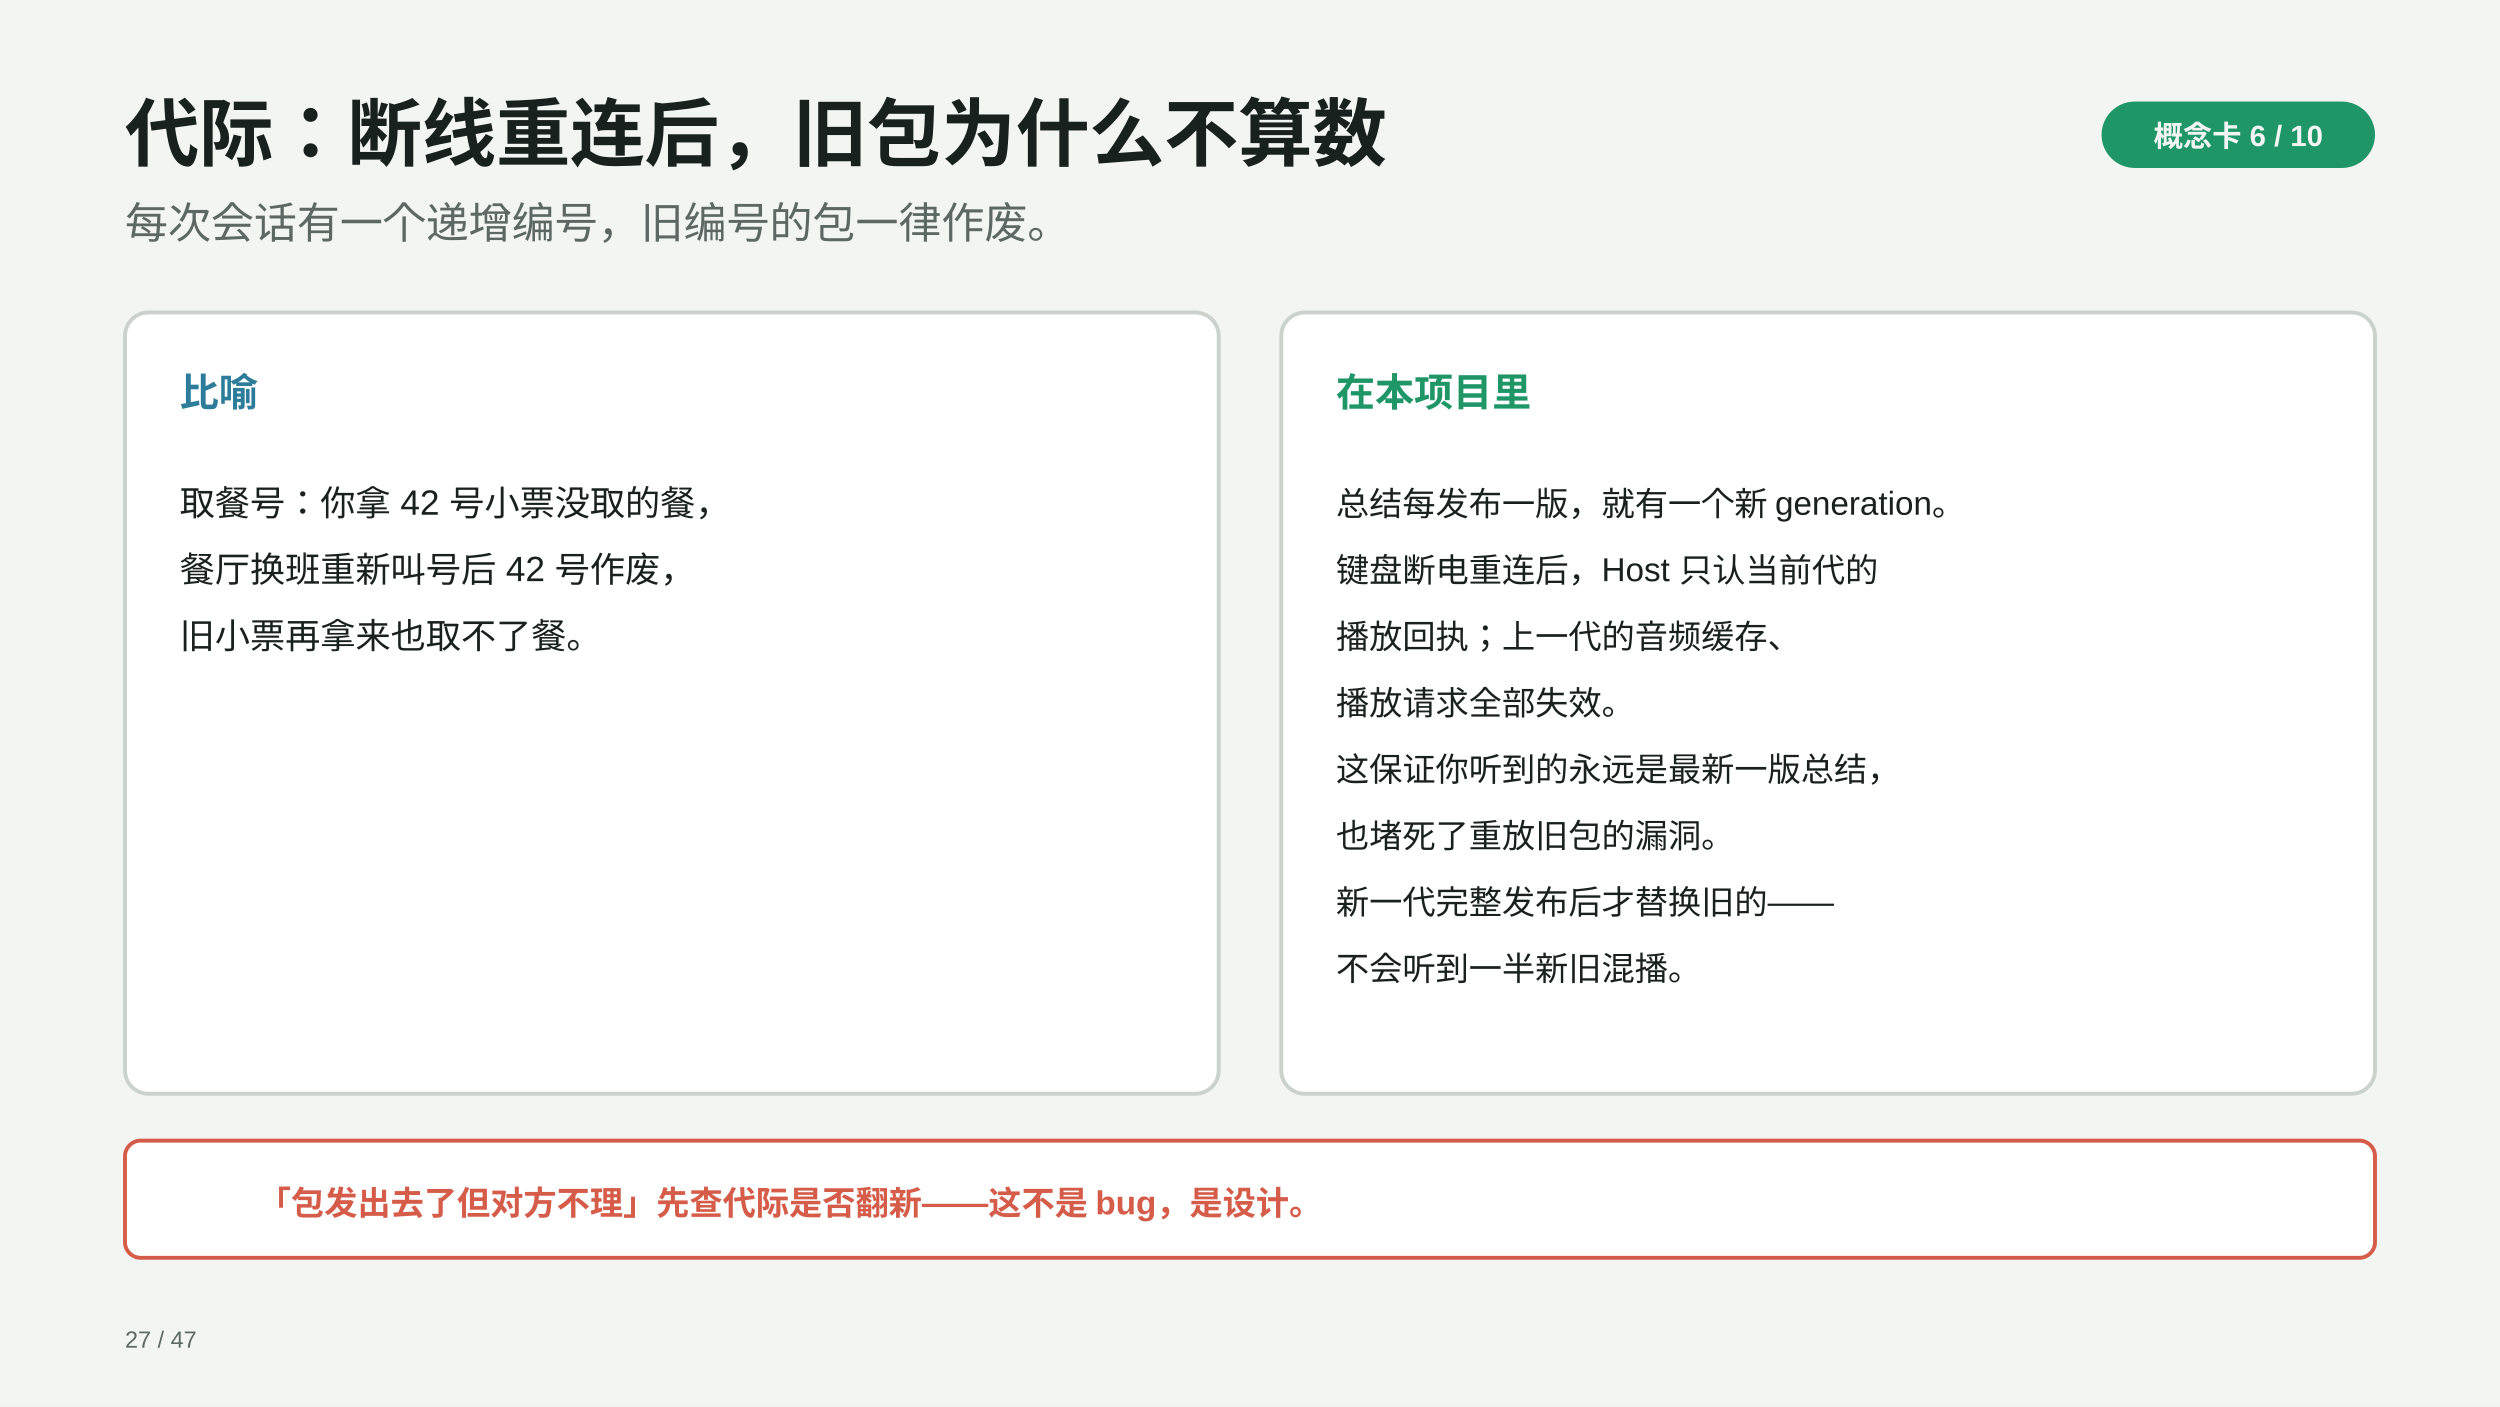
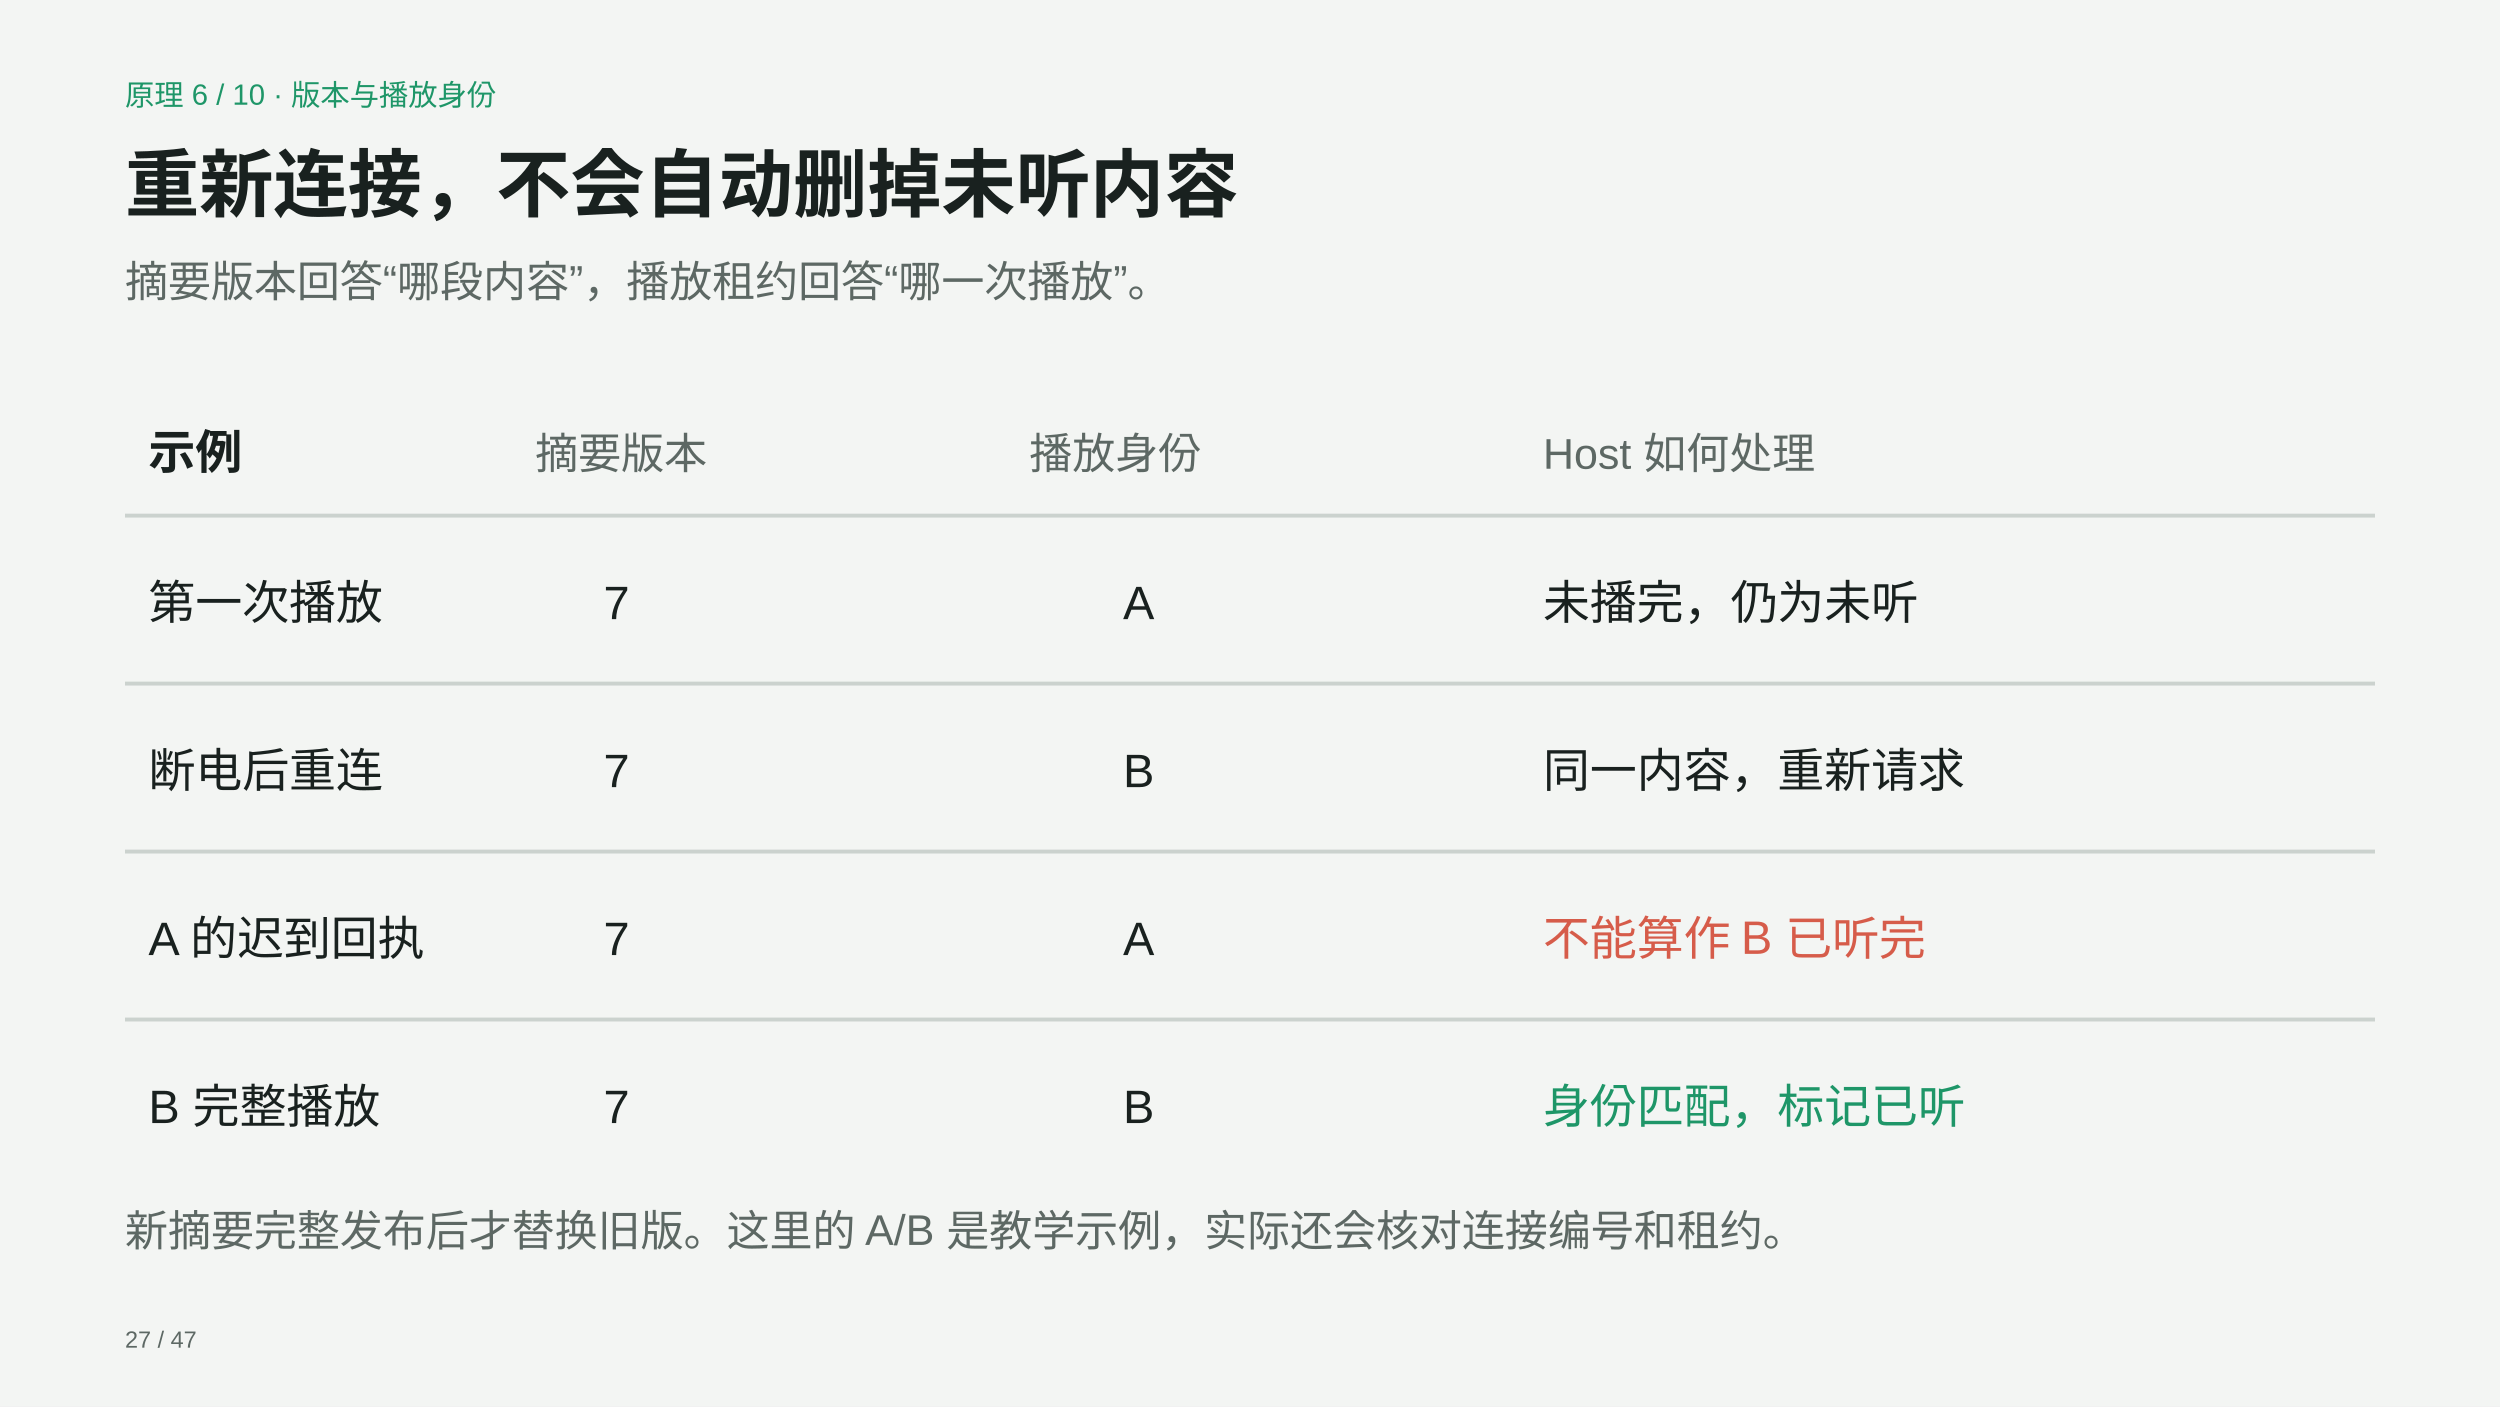
<svg xmlns="http://www.w3.org/2000/svg" width="1280" height="720" viewBox="0 0 1280 720">
-   <g id="background">
-     <rect width="1280" height="720" fill="#F3F5F3" />
-   </g>
-   <g id="badge">
-     <rect x="1076" y="52" width="140" height="34" rx="17" fill="#1E9668" />
-     <text x="1146" y="75" text-anchor="middle" font-family="Arial, Arial Unicode MS, Microsoft YaHei, sans-serif" font-size="15" font-weight="bold" fill="#F3F5F3">概念卡 6 / 10</text>
-   </g>
-   <g id="header">
-     <text x="64" y="82" font-family="Arial Black, Arial, Arial Unicode MS, Microsoft YaHei, sans-serif" font-size="38" font-weight="bold" fill="#19211F">代际：断线重连后，旧包为什么不算数</text>
-     <text x="64" y="122" font-family="Arial, Arial Unicode MS, Microsoft YaHei, sans-serif" font-size="22" fill="#5D6864">每次会话有一个递增编号，旧编号的包一律作废。</text>
-   </g>
-   <g id="metaphor">
-     <rect x="64" y="160" width="560" height="400" rx="12" fill="#FFFFFF" stroke="#CBD2CE" stroke-width="2" />
-     <text x="92" y="208" font-family="Arial, Arial Unicode MS, Microsoft YaHei, sans-serif" font-size="20" font-weight="bold" fill="#2D7D9A">比喻</text>
-     <use data-icon="phosphor-duotone/ticket" x="528" y="184" width="56" height="56" fill="#2D7D9A" />
-     <text x="92" y="264" font-family="Arial, Arial Unicode MS, Microsoft YaHei, sans-serif" font-size="18" fill="#19211F">取餐号：你拿 42 号小票没取的餐，</text>
-     <text x="92" y="298" font-family="Arial, Arial Unicode MS, Microsoft YaHei, sans-serif" font-size="18" fill="#19211F">餐厅换班重新叫号后 42 号作废，</text>
-     <text x="92" y="332" font-family="Arial, Arial Unicode MS, Microsoft YaHei, sans-serif" font-size="18" fill="#19211F">旧小票再拿来也取不了餐。</text>
-   </g>
-   <g id="project">
-     <rect x="656" y="160" width="560" height="400" rx="12" fill="#FFFFFF" stroke="#CBD2CE" stroke-width="2" />
-     <text x="684" y="208" font-family="Arial, Arial Unicode MS, Microsoft YaHei, sans-serif" font-size="20" font-weight="bold" fill="#1E9668">在本项目里</text>
-     <use data-icon="phosphor-duotone/timer" x="1120" y="184" width="56" height="56" fill="#1E9668" />
-     <text x="684" y="264" font-family="Arial, Arial Unicode MS, Microsoft YaHei, sans-serif" font-size="17" fill="#19211F">总结每发布一版，就有一个新 generation。</text>
-     <text x="684" y="298" font-family="Arial, Arial Unicode MS, Microsoft YaHei, sans-serif" font-size="17" fill="#19211F">键盘断电重连后，Host 只认当前代的</text>
-     <text x="684" y="332" font-family="Arial, Arial Unicode MS, Microsoft YaHei, sans-serif" font-size="17" fill="#19211F">播放回执；上一代的音频缓存、</text>
-     <text x="684" y="366" font-family="Arial, Arial Unicode MS, Microsoft YaHei, sans-serif" font-size="17" fill="#19211F">播放请求全部失效。</text>
-     <text x="684" y="400" font-family="Arial, Arial Unicode MS, Microsoft YaHei, sans-serif" font-size="17" fill="#19211F">这保证你听到的永远是最新一版总结，</text>
-     <text x="684" y="434" font-family="Arial, Arial Unicode MS, Microsoft YaHei, sans-serif" font-size="17" fill="#19211F">也堵死了重放旧包的漏洞。</text>
-     <text x="684" y="468" font-family="Arial, Arial Unicode MS, Microsoft YaHei, sans-serif" font-size="17" fill="#19211F">新一代完整发布后才替换旧的——</text>
-     <text x="684" y="502" font-family="Arial, Arial Unicode MS, Microsoft YaHei, sans-serif" font-size="17" fill="#19211F">不会听到一半新旧混播。</text>
-   </g>
-   <g id="pitfall">
-     <rect x="64" y="584" width="1152" height="60" rx="8" fill="#FFFFFF" stroke="#D65C4A" stroke-width="2" />
-     <use data-icon="phosphor-duotone/warning-circle" x="88" y="600" width="28" height="28" fill="#D65C4A" />
-     <text x="132" y="622" font-family="Arial, Arial Unicode MS, Microsoft YaHei, sans-serif" font-size="17" font-weight="bold" fill="#D65C4A">「包发出去了但对方不理」先查代际是否翻新——这不是 bug，是设计。</text>
-   </g>
-   <g id="footer">
-     <text x="64" y="690" font-family="Arial, Arial Unicode MS, Microsoft YaHei, sans-serif" font-size="12" fill="#5D6864">27 / 47</text>
+   <rect width="1280" height="720" fill="#F3F5F3" />
+   <g id="content" font-family="Arial, Arial Unicode MS, Microsoft YaHei, sans-serif" fill="#19211F">
+     <text x="64" y="54" font-size="15" fill="#1E9668">原理 6 / 10 · 版本与播放身份</text>
+     <text x="64" y="108" font-size="38" font-weight="bold">重新连接，不会自动删掉未听内容</text>
+     <text x="64" y="152" font-size="22" fill="#5D6864">摘要版本回答“哪段内容”，播放租约回答“哪一次播放”。</text>
+     <text x="76" y="240" font-size="24" font-weight="bold">示例</text>
+     <text x="274" y="240" font-size="22" fill="#5D6864">摘要版本</text>
+     <text x="527" y="240" font-size="22" fill="#5D6864">播放身份</text>
+     <text x="790" y="240" font-size="22" fill="#5D6864">Host 如何处理</text>
+     <path d="M64 264 H1216 M64 350 H1216 M64 436 H1216 M64 522 H1216" stroke="#CBD2CE" stroke-width="2" />
+     <g font-size="24">
+       <text x="76" y="317">第一次播放</text>
+       <text x="309" y="317">7</text>
+       <text x="575" y="317">A</text>
+       <text x="790" y="317">未播完，仍为未听</text>
+       <text x="76" y="403">断电后重连</text>
+       <text x="309" y="403">7</text>
+       <text x="575" y="403">B</text>
+       <text x="790" y="403">同一内容，重新请求</text>
+       <text x="76" y="489">A 的迟到回执</text>
+       <text x="309" y="489">7</text>
+       <text x="575" y="489">A</text>
+       <text x="790" y="489" fill="#D65C4A">不能算作 B 已听完</text>
+       <text x="76" y="575">B 完整播放</text>
+       <text x="309" y="575">7</text>
+       <text x="575" y="575">B</text>
+       <text x="790" y="575" fill="#1E9668">身份匹配，标记已听</text>
+     </g>
+     <text x="64" y="638" font-size="22" fill="#5D6864">新摘要完整发布后才替换旧版。这里的 A/B 是教学示例，实际还会核对连接编号和租约。</text>
+     <text x="64" y="690" font-size="12" fill="#5D6864">27 / 47</text>
  </g>
</svg>
